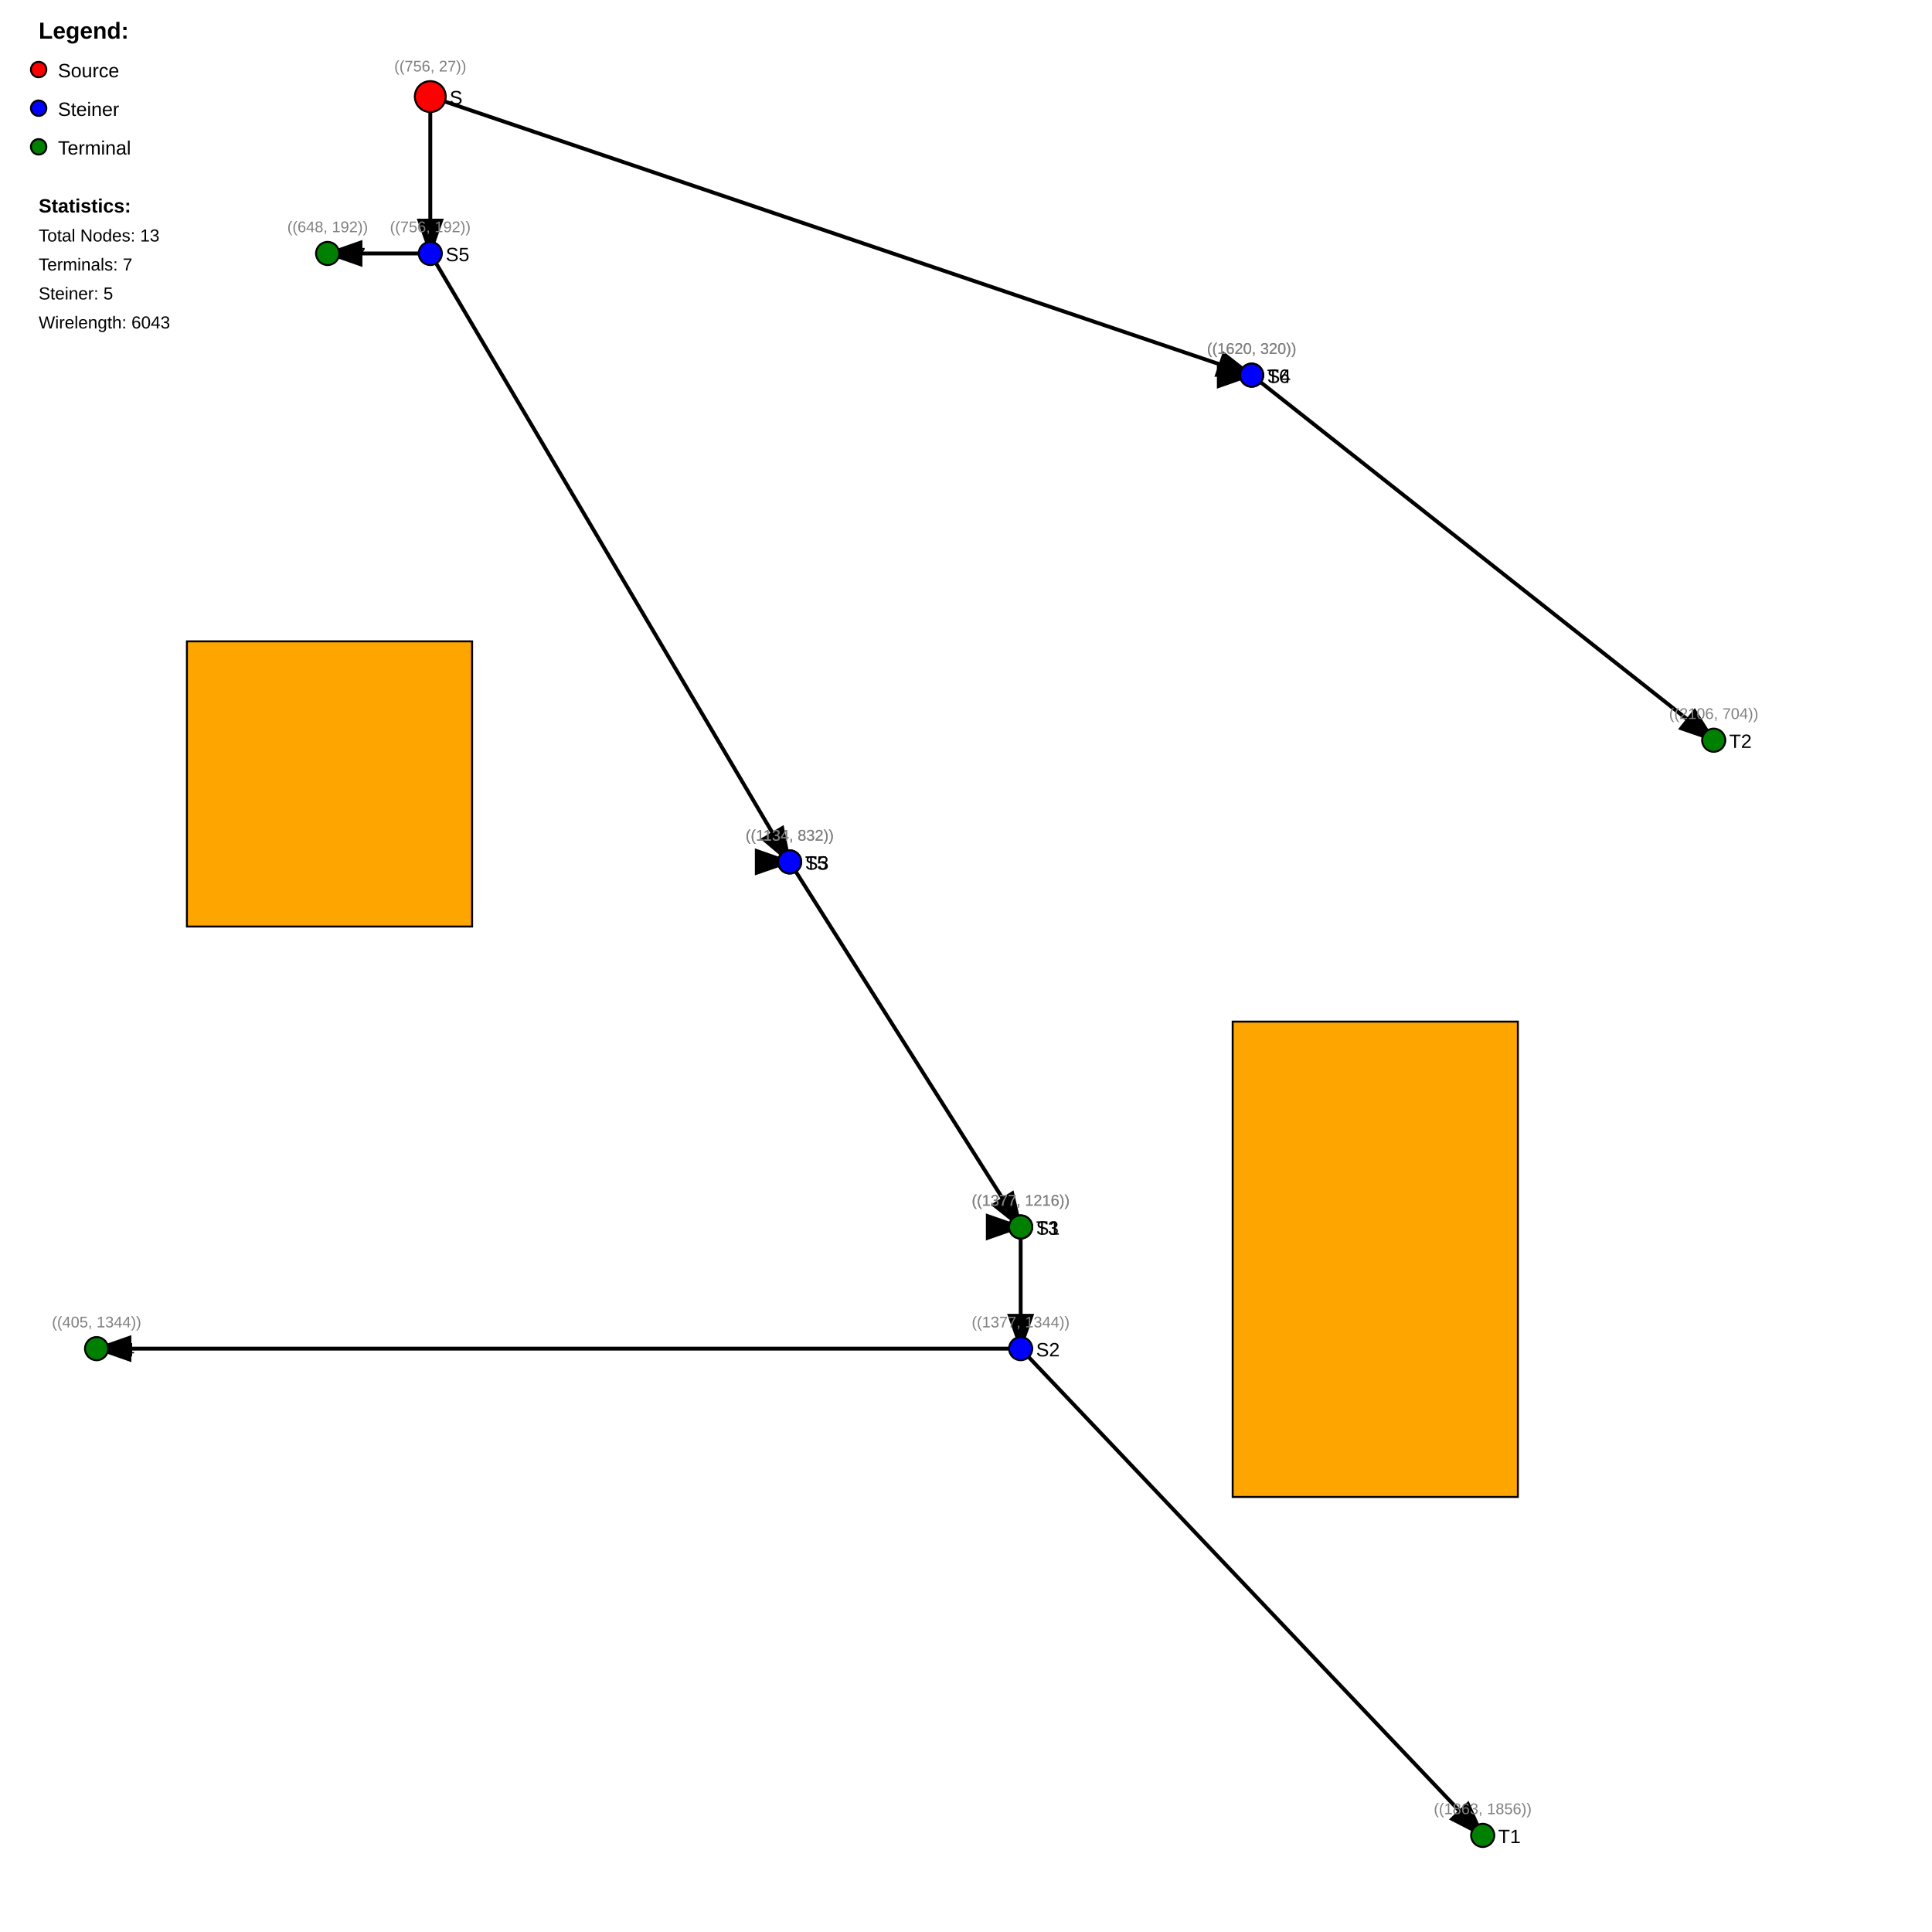
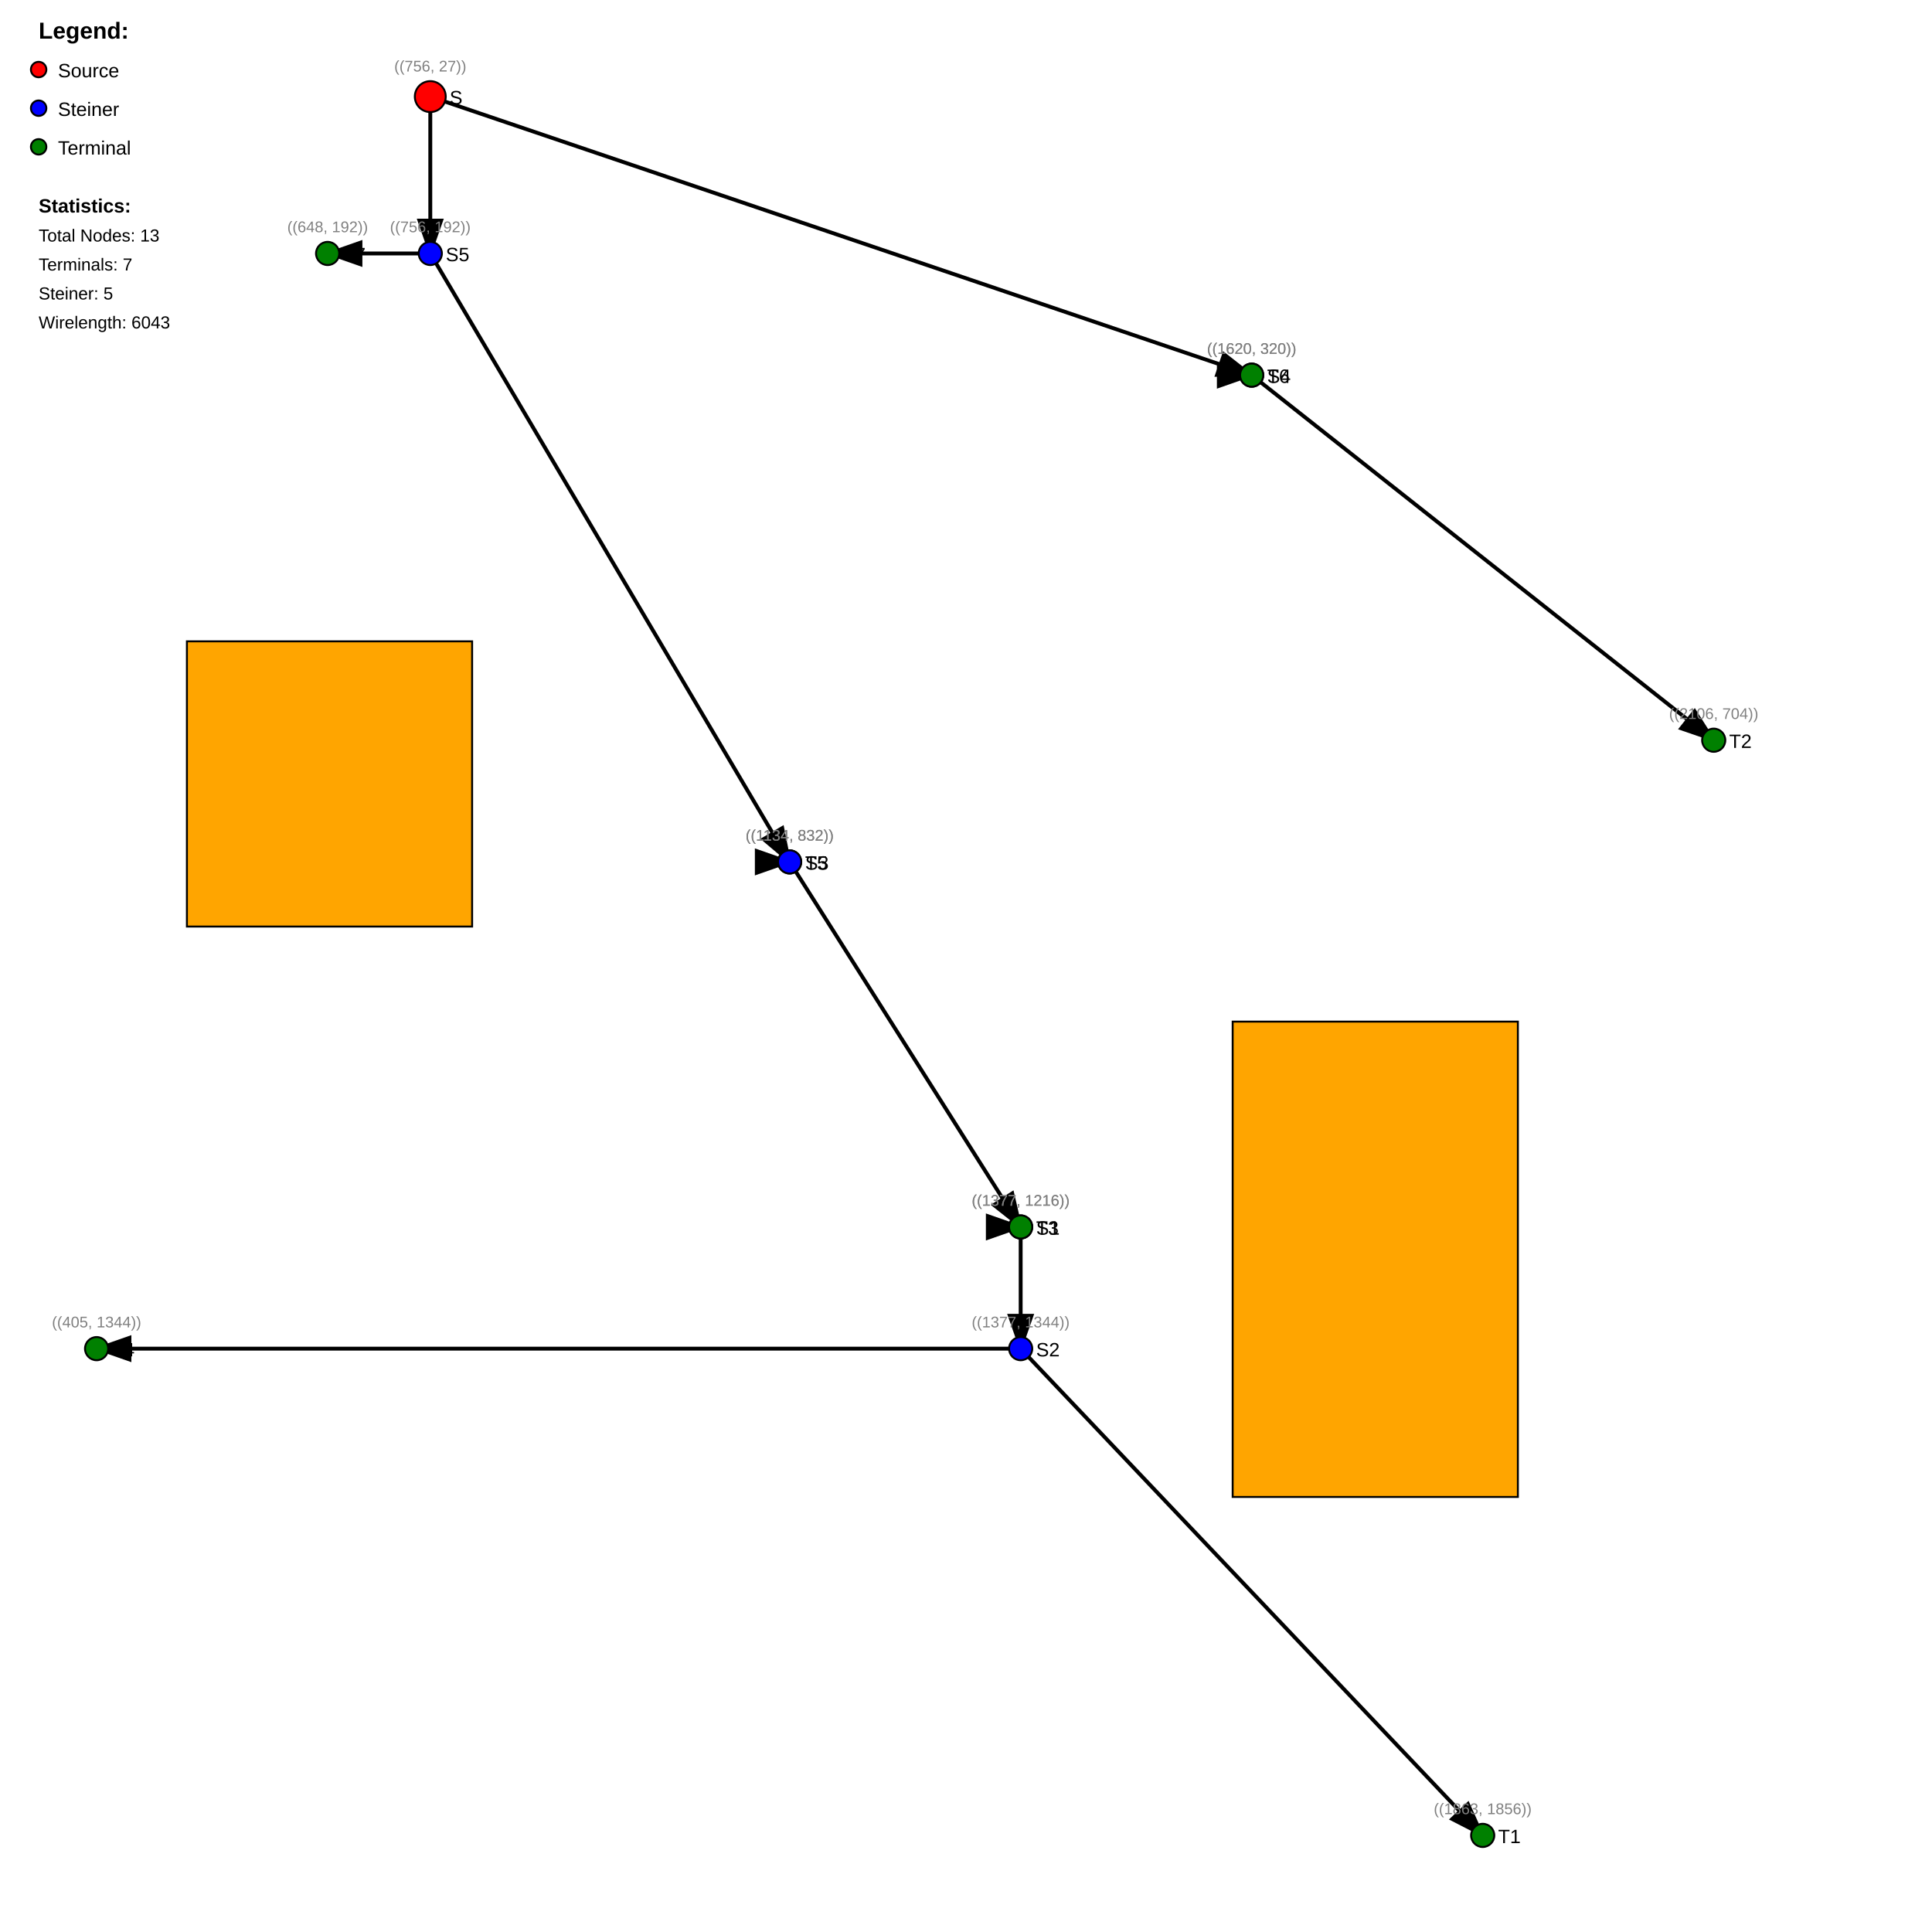
<svg xmlns="http://www.w3.org/2000/svg" width="1000" height="1000">
  <rect width="100%" height="100%" fill="white" />
  <defs>
    <marker id="arrowhead" markerWidth="10" markerHeight="7" refX="9" refY="3.5" orient="auto">
      <polygon points="0 0, 10 3.5, 0 7" fill="black" />
    </marker>
  </defs>
  <line x1="222.717" y1="50" x2="647.868" y2="194.177" stroke="black" stroke-width="2" marker-end="url(#arrowhead)" />
  <line x1="647.868" y1="194.177" x2="887.015" y2="383.133" stroke="black" stroke-width="2" marker-end="url(#arrowhead)" />
  <line x1="647.868" y1="194.177" x2="647.868" y2="194.177" stroke="black" stroke-width="2" marker-end="url(#arrowhead)" />
  <line x1="222.717" y1="50" x2="222.717" y2="131.192" stroke="black" stroke-width="2" marker-end="url(#arrowhead)" />
  <line x1="222.717" y1="131.192" x2="408.721" y2="446.118" stroke="black" stroke-width="2" marker-end="url(#arrowhead)" />
  <line x1="408.721" y1="446.118" x2="528.294" y2="635.074" stroke="black" stroke-width="2" marker-end="url(#arrowhead)" />
  <line x1="528.294" y1="635.074" x2="528.294" y2="635.074" stroke="black" stroke-width="2" marker-end="url(#arrowhead)" />
  <line x1="528.294" y1="635.074" x2="528.294" y2="698.059" stroke="black" stroke-width="2" marker-end="url(#arrowhead)" />
  <line x1="528.294" y1="698.059" x2="767.441" y2="950" stroke="black" stroke-width="2" marker-end="url(#arrowhead)" />
  <line x1="528.294" y1="698.059" x2="50" y2="698.059" stroke="black" stroke-width="2" marker-end="url(#arrowhead)" />
  <line x1="408.721" y1="446.118" x2="408.721" y2="446.118" stroke="black" stroke-width="2" marker-end="url(#arrowhead)" />
  <line x1="222.717" y1="131.192" x2="169.574" y2="131.192" stroke="black" stroke-width="2" marker-end="url(#arrowhead)" />
  <rect x="638.026" y="528.786" width="147.622" height="246.036" fill="orange" stroke="black" stroke-width="1" />
  <rect x="96.747" y="331.957" width="147.622" height="147.622" fill="orange" stroke="black" stroke-width="1" />
-   <circle cx="528.294" cy="698.059" r="6" fill="blue" stroke="black" stroke-width="1" />
-   <text x="536.294" y="702.059" font-family="Arial" font-size="10" fill="black">S2</text>
-   <text x="528.294" y="687.059" font-family="Arial" font-size="8" fill="gray" text-anchor="middle">((1377, 1344))</text>
-   <circle cx="887.015" cy="383.133" r="6" fill="green" stroke="black" stroke-width="1" />
-   <text x="895.015" y="387.133" font-family="Arial" font-size="10" fill="black">T2</text>
-   <text x="887.015" y="372.133" font-family="Arial" font-size="8" fill="gray" text-anchor="middle">((2106, 704))</text>
-   <circle cx="222.717" cy="50" r="8" fill="red" stroke="black" stroke-width="1" />
-   <text x="232.717" y="54" font-family="Arial" font-size="10" fill="black">S</text>
-   <text x="222.717" y="37" font-family="Arial" font-size="8" fill="gray" text-anchor="middle">((756, 27))</text>
-   <circle cx="528.294" cy="635.074" r="6" fill="blue" stroke="black" stroke-width="1" />
-   <text x="536.294" y="639.074" font-family="Arial" font-size="10" fill="black">S1</text>
-   <text x="528.294" y="624.074" font-family="Arial" font-size="8" fill="gray" text-anchor="middle">((1377, 1216))</text>
-   <circle cx="767.441" cy="950" r="6" fill="green" stroke="black" stroke-width="1" />
-   <text x="775.441" y="954" font-family="Arial" font-size="10" fill="black">T1</text>
-   <text x="767.441" y="939" font-family="Arial" font-size="8" fill="gray" text-anchor="middle">((1863, 1856))</text>
-   <circle cx="528.294" cy="635.074" r="6" fill="green" stroke="black" stroke-width="1" />
-   <text x="536.294" y="639.074" font-family="Arial" font-size="10" fill="black">T3</text>
-   <text x="528.294" y="624.074" font-family="Arial" font-size="8" fill="gray" text-anchor="middle">((1377, 1216))</text>
-   <circle cx="50" cy="698.059" r="6" fill="green" stroke="black" stroke-width="1" />
-   <text x="58" y="702.059" font-family="Arial" font-size="10" fill="black">T4</text>
-   <text x="50" y="687.059" font-family="Arial" font-size="8" fill="gray" text-anchor="middle">((405, 1344))</text>
-   <circle cx="408.721" cy="446.118" r="6" fill="green" stroke="black" stroke-width="1" />
-   <text x="416.721" y="450.118" font-family="Arial" font-size="10" fill="black">T5</text>
-   <text x="408.721" y="435.118" font-family="Arial" font-size="8" fill="gray" text-anchor="middle">((1134, 832))</text>
-   <circle cx="408.721" cy="446.118" r="6" fill="blue" stroke="black" stroke-width="1" />
-   <text x="416.721" y="450.118" font-family="Arial" font-size="10" fill="black">S3</text>
-   <text x="408.721" y="435.118" font-family="Arial" font-size="8" fill="gray" text-anchor="middle">((1134, 832))</text>
-   <circle cx="647.868" cy="194.177" r="6" fill="green" stroke="black" stroke-width="1" />
-   <text x="655.868" y="198.177" font-family="Arial" font-size="10" fill="black">T6</text>
-   <text x="647.868" y="183.177" font-family="Arial" font-size="8" fill="gray" text-anchor="middle">((1620, 320))</text>
+   <circle cx="222.717" cy="131.192" r="6" fill="blue" stroke="black" stroke-width="1" />
+   <text x="230.717" y="135.192" font-family="Arial" font-size="10" fill="black">S5</text>
+   <text x="222.717" y="120.192" font-family="Arial" font-size="8" fill="gray" text-anchor="middle">((756, 192))</text>
  <circle cx="647.868" cy="194.177" r="6" fill="blue" stroke="black" stroke-width="1" />
  <text x="655.868" y="198.177" font-family="Arial" font-size="10" fill="black">S4</text>
  <text x="647.868" y="183.177" font-family="Arial" font-size="8" fill="gray" text-anchor="middle">((1620, 320))</text>
  <circle cx="169.574" cy="131.192" r="6" fill="green" stroke="black" stroke-width="1" />
  <text x="177.574" y="135.192" font-family="Arial" font-size="10" fill="black">T7</text>
  <text x="169.574" y="120.192" font-family="Arial" font-size="8" fill="gray" text-anchor="middle">((648, 192))</text>
-   <circle cx="222.717" cy="131.192" r="6" fill="blue" stroke="black" stroke-width="1" />
-   <text x="230.717" y="135.192" font-family="Arial" font-size="10" fill="black">S5</text>
-   <text x="222.717" y="120.192" font-family="Arial" font-size="8" fill="gray" text-anchor="middle">((756, 192))</text>
+   <circle cx="647.868" cy="194.177" r="6" fill="green" stroke="black" stroke-width="1" />
+   <text x="655.868" y="198.177" font-family="Arial" font-size="10" fill="black">T6</text>
+   <text x="647.868" y="183.177" font-family="Arial" font-size="8" fill="gray" text-anchor="middle">((1620, 320))</text>
+   <circle cx="408.721" cy="446.118" r="6" fill="green" stroke="black" stroke-width="1" />
+   <text x="416.721" y="450.118" font-family="Arial" font-size="10" fill="black">T5</text>
+   <text x="408.721" y="435.118" font-family="Arial" font-size="8" fill="gray" text-anchor="middle">((1134, 832))</text>
+   <circle cx="528.294" cy="698.059" r="6" fill="blue" stroke="black" stroke-width="1" />
+   <text x="536.294" y="702.059" font-family="Arial" font-size="10" fill="black">S2</text>
+   <text x="528.294" y="687.059" font-family="Arial" font-size="8" fill="gray" text-anchor="middle">((1377, 1344))</text>
+   <circle cx="408.721" cy="446.118" r="6" fill="blue" stroke="black" stroke-width="1" />
+   <text x="416.721" y="450.118" font-family="Arial" font-size="10" fill="black">S3</text>
+   <text x="408.721" y="435.118" font-family="Arial" font-size="8" fill="gray" text-anchor="middle">((1134, 832))</text>
+   <circle cx="50" cy="698.059" r="6" fill="green" stroke="black" stroke-width="1" />
+   <text x="58" y="702.059" font-family="Arial" font-size="10" fill="black">T4</text>
+   <text x="50" y="687.059" font-family="Arial" font-size="8" fill="gray" text-anchor="middle">((405, 1344))</text>
+   <circle cx="528.294" cy="635.074" r="6" fill="blue" stroke="black" stroke-width="1" />
+   <text x="536.294" y="639.074" font-family="Arial" font-size="10" fill="black">S1</text>
+   <text x="528.294" y="624.074" font-family="Arial" font-size="8" fill="gray" text-anchor="middle">((1377, 1216))</text>
+   <circle cx="528.294" cy="635.074" r="6" fill="green" stroke="black" stroke-width="1" />
+   <text x="536.294" y="639.074" font-family="Arial" font-size="10" fill="black">T3</text>
+   <text x="528.294" y="624.074" font-family="Arial" font-size="8" fill="gray" text-anchor="middle">((1377, 1216))</text>
+   <circle cx="887.015" cy="383.133" r="6" fill="green" stroke="black" stroke-width="1" />
+   <text x="895.015" y="387.133" font-family="Arial" font-size="10" fill="black">T2</text>
+   <text x="887.015" y="372.133" font-family="Arial" font-size="8" fill="gray" text-anchor="middle">((2106, 704))</text>
+   <circle cx="767.441" cy="950" r="6" fill="green" stroke="black" stroke-width="1" />
+   <text x="775.441" y="954" font-family="Arial" font-size="10" fill="black">T1</text>
+   <text x="767.441" y="939" font-family="Arial" font-size="8" fill="gray" text-anchor="middle">((1863, 1856))</text>
+   <circle cx="222.717" cy="50" r="8" fill="red" stroke="black" stroke-width="1" />
+   <text x="232.717" y="54" font-family="Arial" font-size="10" fill="black">S</text>
+   <text x="222.717" y="37" font-family="Arial" font-size="8" fill="gray" text-anchor="middle">((756, 27))</text>
  <text x="20" y="20" font-family="Arial" font-size="12" font-weight="bold">Legend:</text>
  <circle cx="20" cy="36" r="4" fill="red" stroke="black" />
  <text x="30" y="40" font-family="Arial" font-size="10">Source</text>
  <circle cx="20" cy="56" r="4" fill="blue" stroke="black" />
  <text x="30" y="60" font-family="Arial" font-size="10">Steiner</text>
  <circle cx="20" cy="76" r="4" fill="green" stroke="black" />
  <text x="30" y="80" font-family="Arial" font-size="10">Terminal</text>
  <text x="20" y="110" font-family="Arial" font-size="10" font-weight="bold">Statistics:</text>
  <text x="20" y="125" font-family="Arial" font-size="9">Total Nodes: 13</text>
  <text x="20" y="140" font-family="Arial" font-size="9">Terminals: 7</text>
  <text x="20" y="155" font-family="Arial" font-size="9">Steiner: 5</text>
  <text x="20" y="170" font-family="Arial" font-size="9">Wirelength: 6043</text>
</svg>
